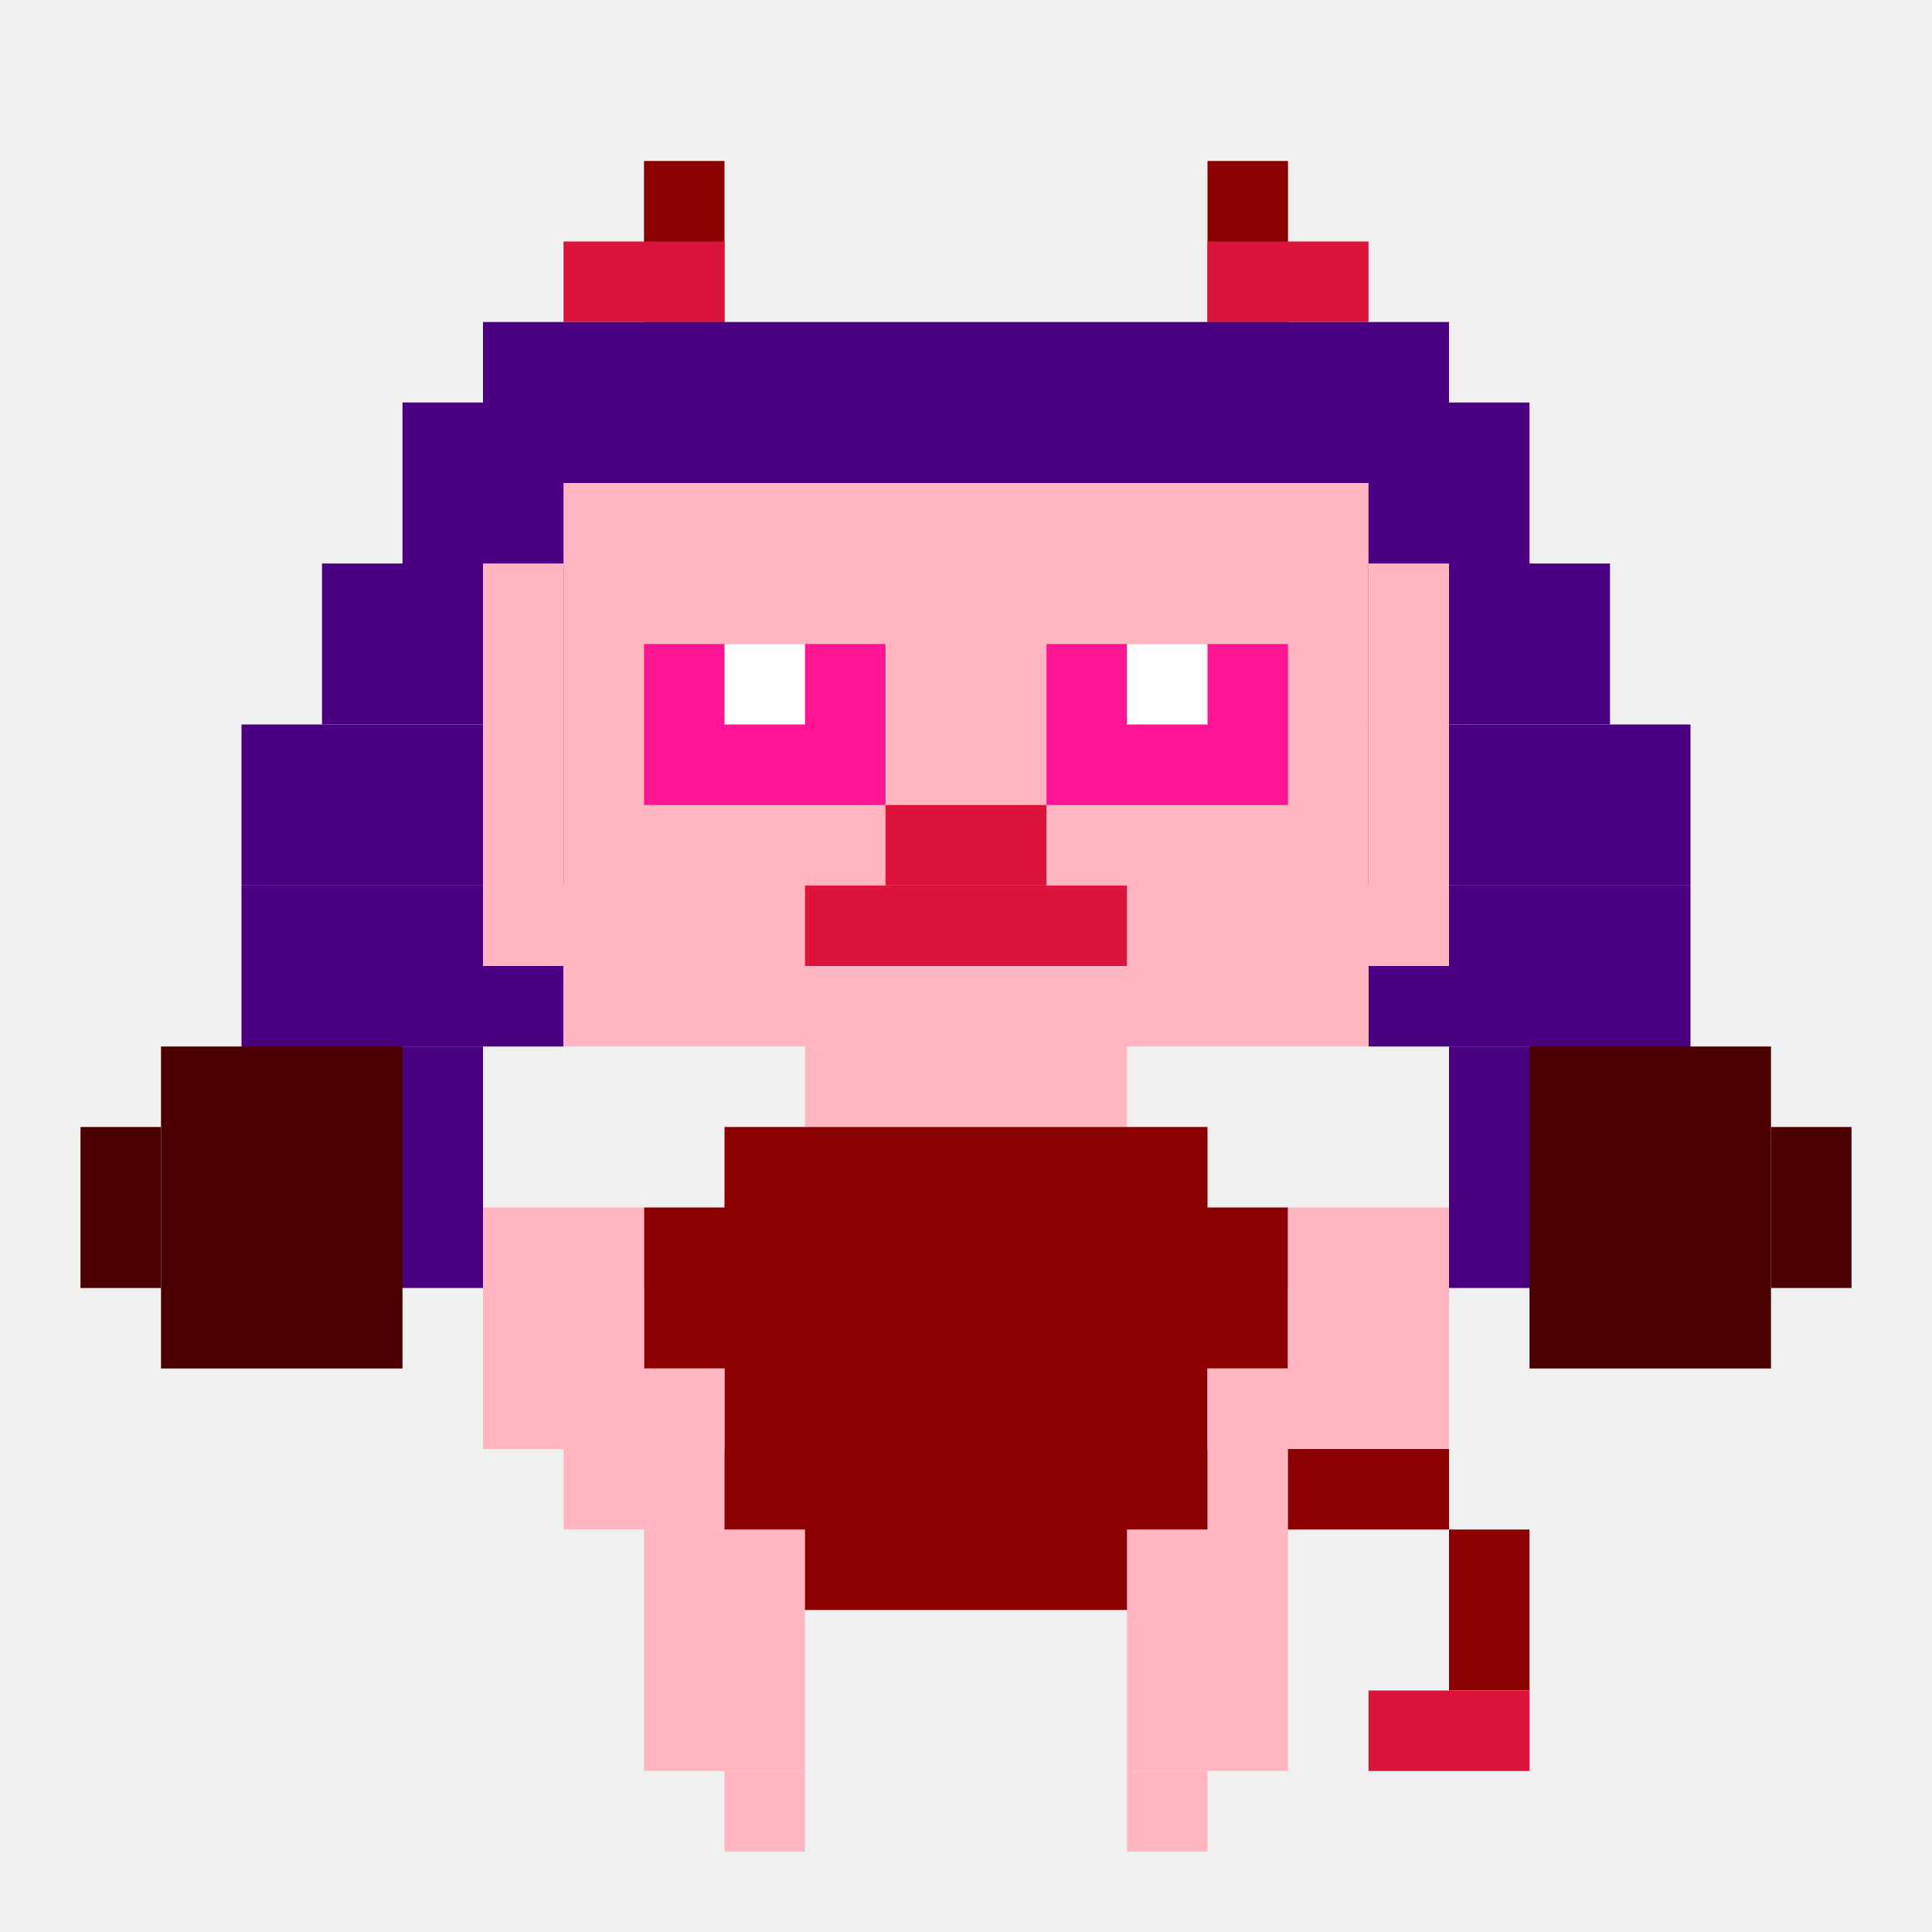
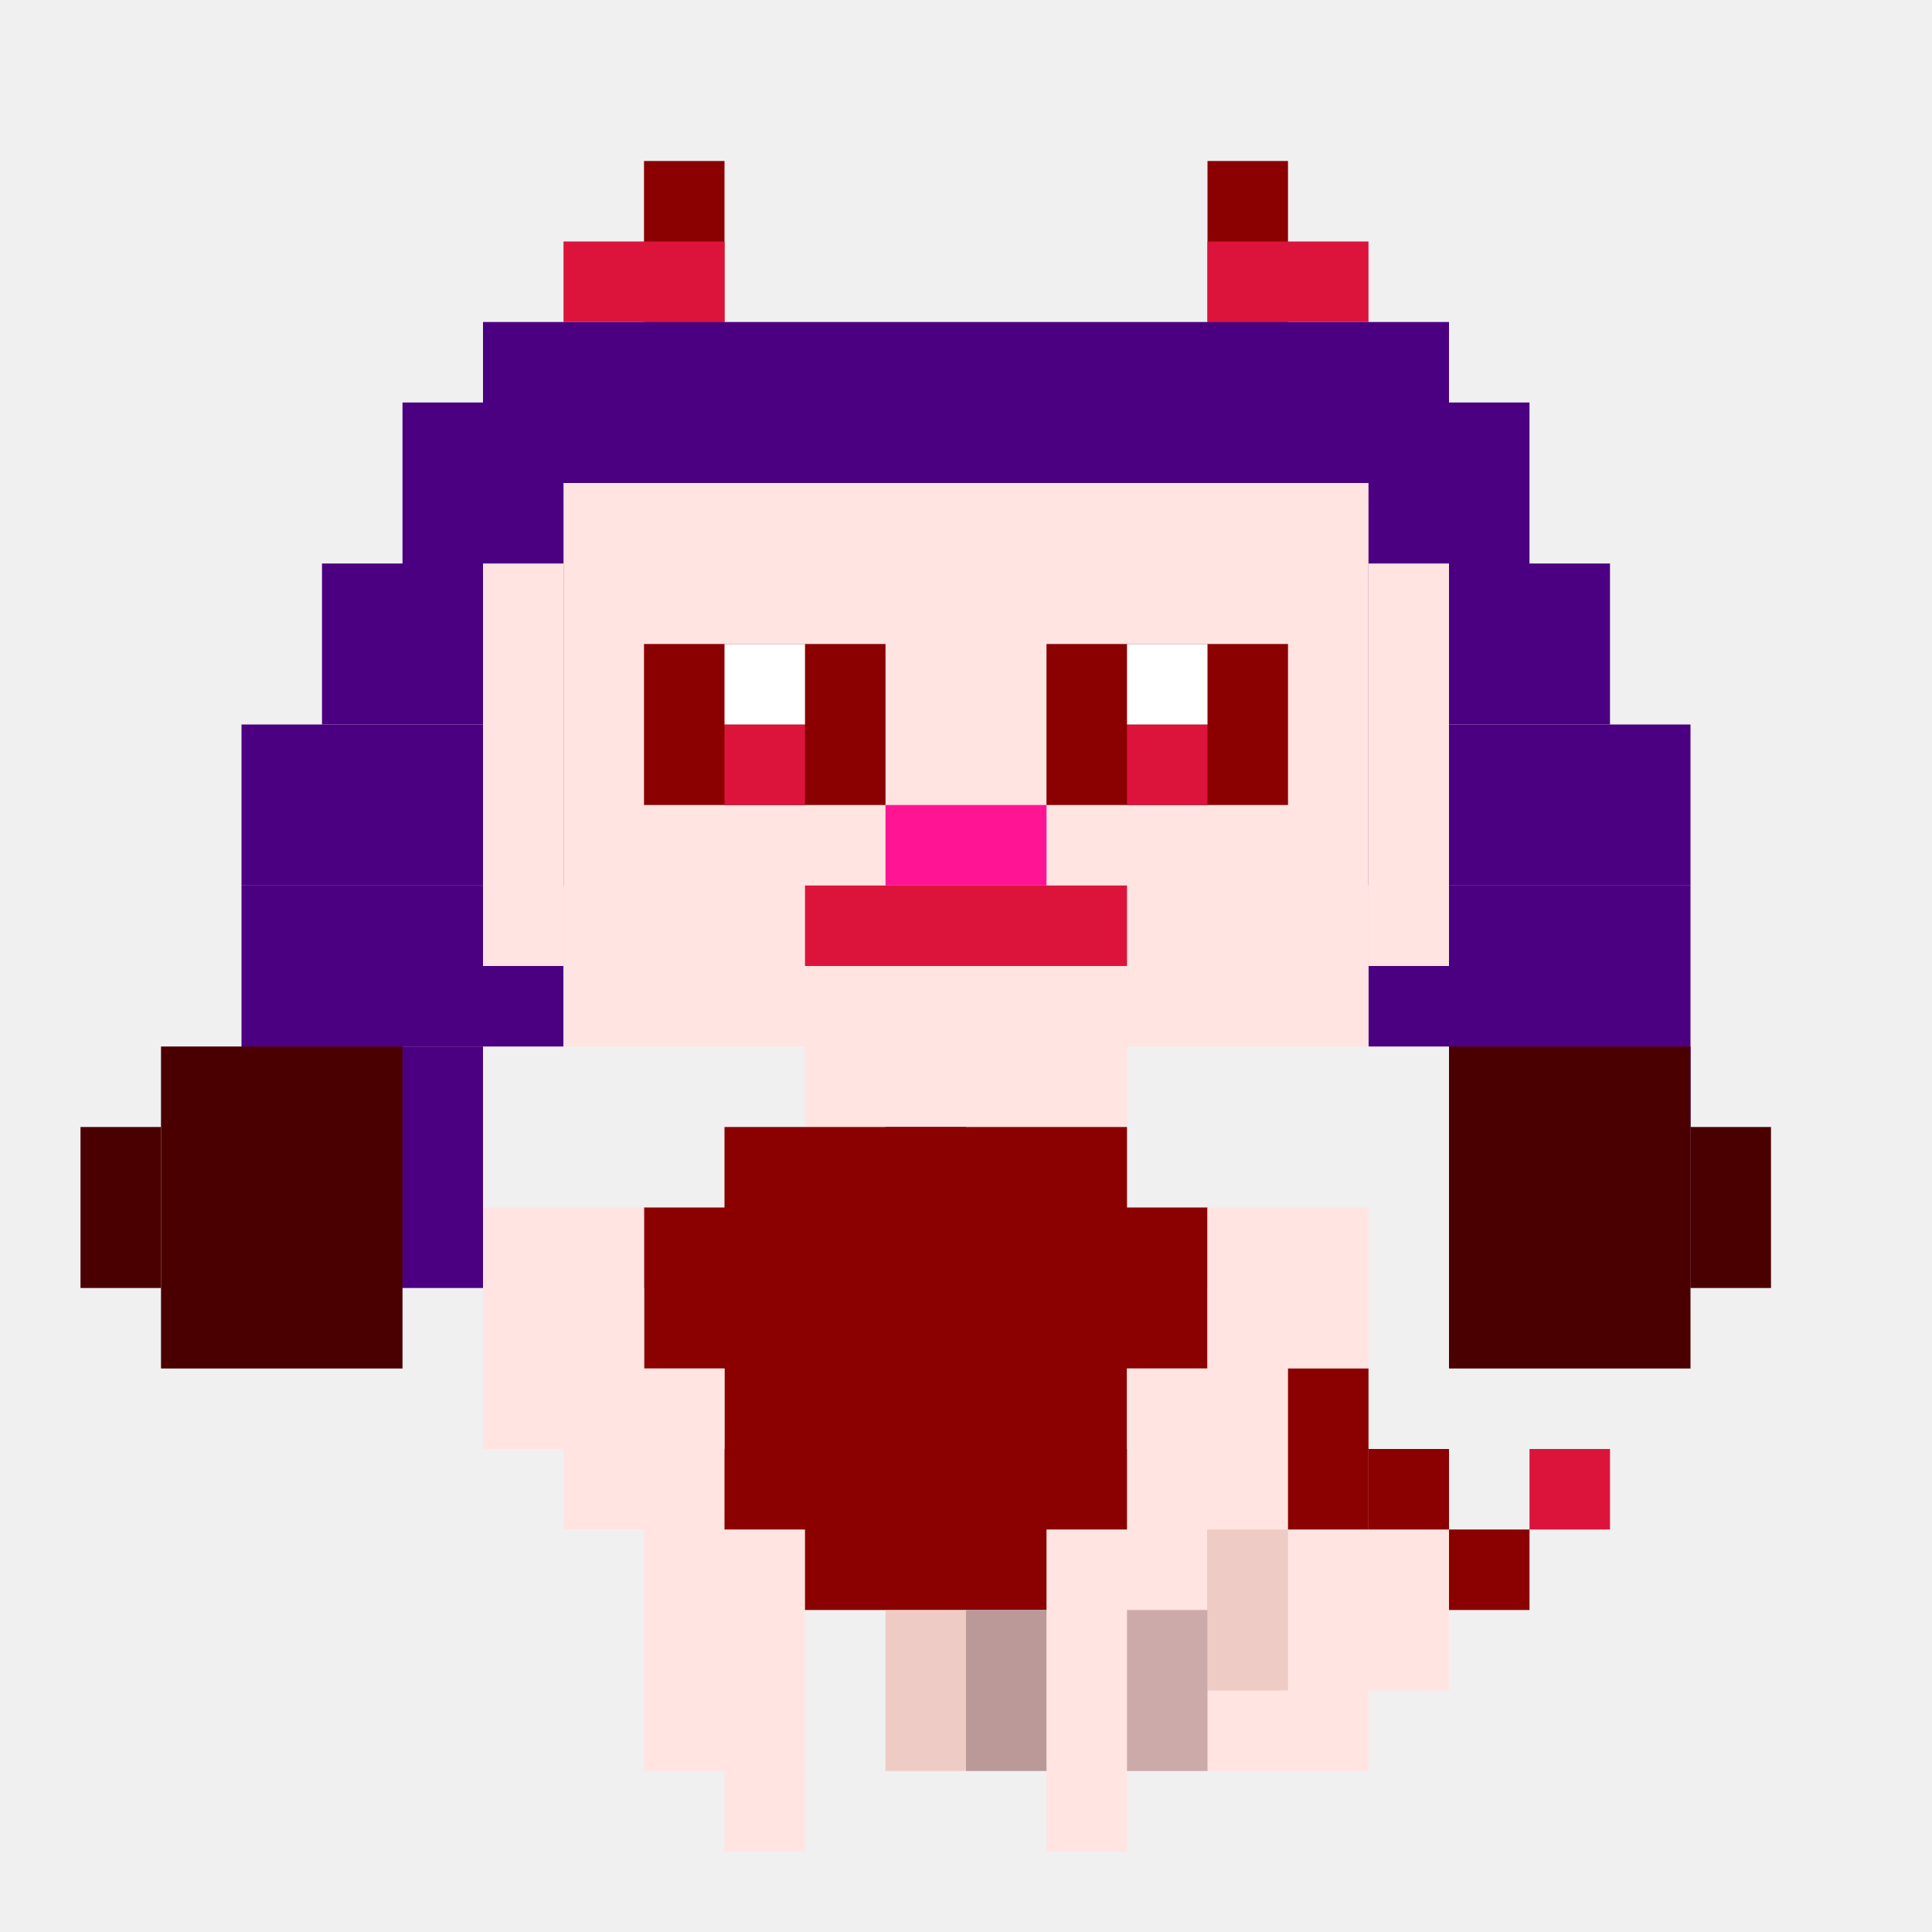
<svg xmlns="http://www.w3.org/2000/svg" viewBox="0 0 24 24">
  <rect x="8" y="2" width="1" height="2" fill="#8B0000" />
  <rect x="15" y="2" width="1" height="2" fill="#8B0000" />
  <rect x="7" y="3" width="2" height="1" fill="#DC143C" />
  <rect x="15" y="3" width="2" height="1" fill="#DC143C" />
  <rect x="6" y="4" width="12" height="3" fill="#4B0082" />
  <rect x="5" y="5" width="14" height="3" fill="#4B0082" />
  <rect x="4" y="7" width="16" height="2" fill="#4B0082" />
  <rect x="3" y="9" width="18" height="2" fill="#4B0082" />
  <rect x="3" y="11" width="4" height="2" fill="#4B0082" />
  <rect x="17" y="11" width="4" height="2" fill="#4B0082" />
  <rect x="3" y="13" width="3" height="3" fill="#4B0082" />
  <rect x="18" y="13" width="3" height="3" fill="#4B0082" />
-   <rect x="7" y="6" width="10" height="7" fill="#FFB6C1" />
-   <rect x="6" y="7" width="1" height="5" fill="#FFB6C1" />
-   <rect x="17" y="7" width="1" height="5" fill="#FFB6C1" />
-   <rect x="8" y="8" width="3" height="2" fill="#FF1493" />
-   <rect x="13" y="8" width="3" height="2" fill="#FF1493" />
+   <rect x="7" y="6" width="10" height="7" fill="#FFE4E1" />
+   <rect x="6" y="7" width="1" height="5" fill="#FFE4E1" />
+   <rect x="17" y="7" width="1" height="5" fill="#FFE4E1" />
+   <rect x="8" y="8" width="3" height="2" fill="#8B0000" />
+   <rect x="13" y="8" width="3" height="2" fill="#8B0000" />
+   <rect x="9" y="9" width="1" height="1" fill="#DC143C" />
+   <rect x="14" y="9" width="1" height="1" fill="#DC143C" />
  <rect x="9" y="8" width="1" height="1" fill="#FFFFFF" />
  <rect x="14" y="8" width="1" height="1" fill="#FFFFFF" />
  <rect x="10" y="11" width="4" height="1" fill="#DC143C" />
-   <rect x="11" y="10" width="2" height="1" fill="#DC143C" />
-   <rect x="10" y="13" width="4" height="1" fill="#FFB6C1" />
-   <rect x="9" y="14" width="6" height="4" fill="#8B0000" />
-   <rect x="8" y="15" width="8" height="2" fill="#8B0000" />
-   <rect x="7" y="17" width="2" height="2" fill="#FFB6C1" />
-   <rect x="15" y="17" width="2" height="2" fill="#FFB6C1" />
-   <rect x="9" y="18" width="6" height="2" fill="#8B0000" />
-   <rect x="6" y="15" width="2" height="3" fill="#FFB6C1" />
-   <rect x="16" y="15" width="2" height="3" fill="#FFB6C1" />
+   <rect x="11" y="10" width="2" height="1" fill="#FF1493" />
+   <rect x="10" y="13" width="4" height="1" fill="#FFE4E1" />
+   <rect x="9" y="14" width="3" height="4" fill="#8B0000" />
+   <rect x="8" y="15" width="4" height="2" fill="#8B0000" />
+   <rect x="11" y="14" width="3" height="4" fill="#8B0000" />
+   <rect x="11" y="15" width="4" height="2" fill="#8B0000" />
+   <rect x="15" y="16" width="1" height="4" fill="#8B0000" />
+   <rect x="7" y="17" width="2" height="2" fill="#FFE4E1" />
+   <rect x="14" y="17" width="2" height="2" fill="#FFE4E1" />
+   <rect x="9" y="18" width="3" height="2" fill="#8B0000" />
+   <rect x="11" y="18" width="3" height="2" fill="#8B0000" />
+   <rect x="6" y="15" width="2" height="3" fill="#FFE4E1" />
+   <rect x="15" y="15" width="2" height="3" fill="#FFE4E1" />
  <rect x="2" y="13" width="3" height="4" fill="#4B0000" />
-   <rect x="19" y="13" width="3" height="4" fill="#4B0000" />
+   <rect x="18" y="13" width="3" height="4" fill="#4B0000" />
  <rect x="1" y="14" width="1" height="2" fill="#4B0000" />
-   <rect x="22" y="14" width="1" height="2" fill="#4B0000" />
-   <rect x="7" y="16" width="1" height="2" fill="#FFB6C1" />
-   <rect x="16" y="16" width="1" height="2" fill="#FFB6C1" />
-   <rect x="8" y="19" width="2" height="3" fill="#FFB6C1" />
-   <rect x="14" y="19" width="2" height="3" fill="#FFB6C1" />
-   <rect x="9" y="22" width="1" height="1" fill="#FFB6C1" />
-   <rect x="14" y="22" width="1" height="1" fill="#FFB6C1" />
-   <rect x="16" y="18" width="2" height="1" fill="#8B0000" />
-   <rect x="18" y="19" width="1" height="2" fill="#8B0000" />
-   <rect x="17" y="21" width="2" height="1" fill="#DC143C" />
+   <rect x="21" y="14" width="1" height="2" fill="#4B0000" />
+   <rect x="7" y="16" width="1" height="2" fill="#FFE4E1" />
+   <rect x="15" y="16" width="1" height="2" fill="#FFE4E1" />
+   <rect x="8" y="19" width="2" height="3" fill="#FFE4E1" />
+   <rect x="13" y="19" width="2" height="3" fill="#FFE4E1" />
+   <rect x="9" y="22" width="1" height="1" fill="#FFE4E1" />
+   <rect x="13" y="22" width="1" height="1" fill="#FFE4E1" />
+   <rect x="15" y="18" width="2" height="4" fill="#FFE4E1" />
+   <rect x="15" y="19" width="1" height="2" fill="#EEccc5" />
+   <rect x="18" y="19" width="1" height="1" fill="#8B0000" />
+   <rect x="19" y="18" width="1" height="1" fill="#DC143C" />
+   <rect x="17" y="19" width="1" height="2" fill="#FFE4E1" />
+   <rect x="16" y="17" width="1" height="2" fill="#8B0000" />
+   <rect x="14" y="20" width="1" height="2" fill="#CCAAAA" />
+   <rect x="17" y="18" width="1" height="1" fill="#8B0000" />
+   <rect x="12" y="20" width="1" height="2" fill="#bb9999" />
+   <rect x="11" y="20" width="1" height="2" fill="#EEccc5" />
</svg>
